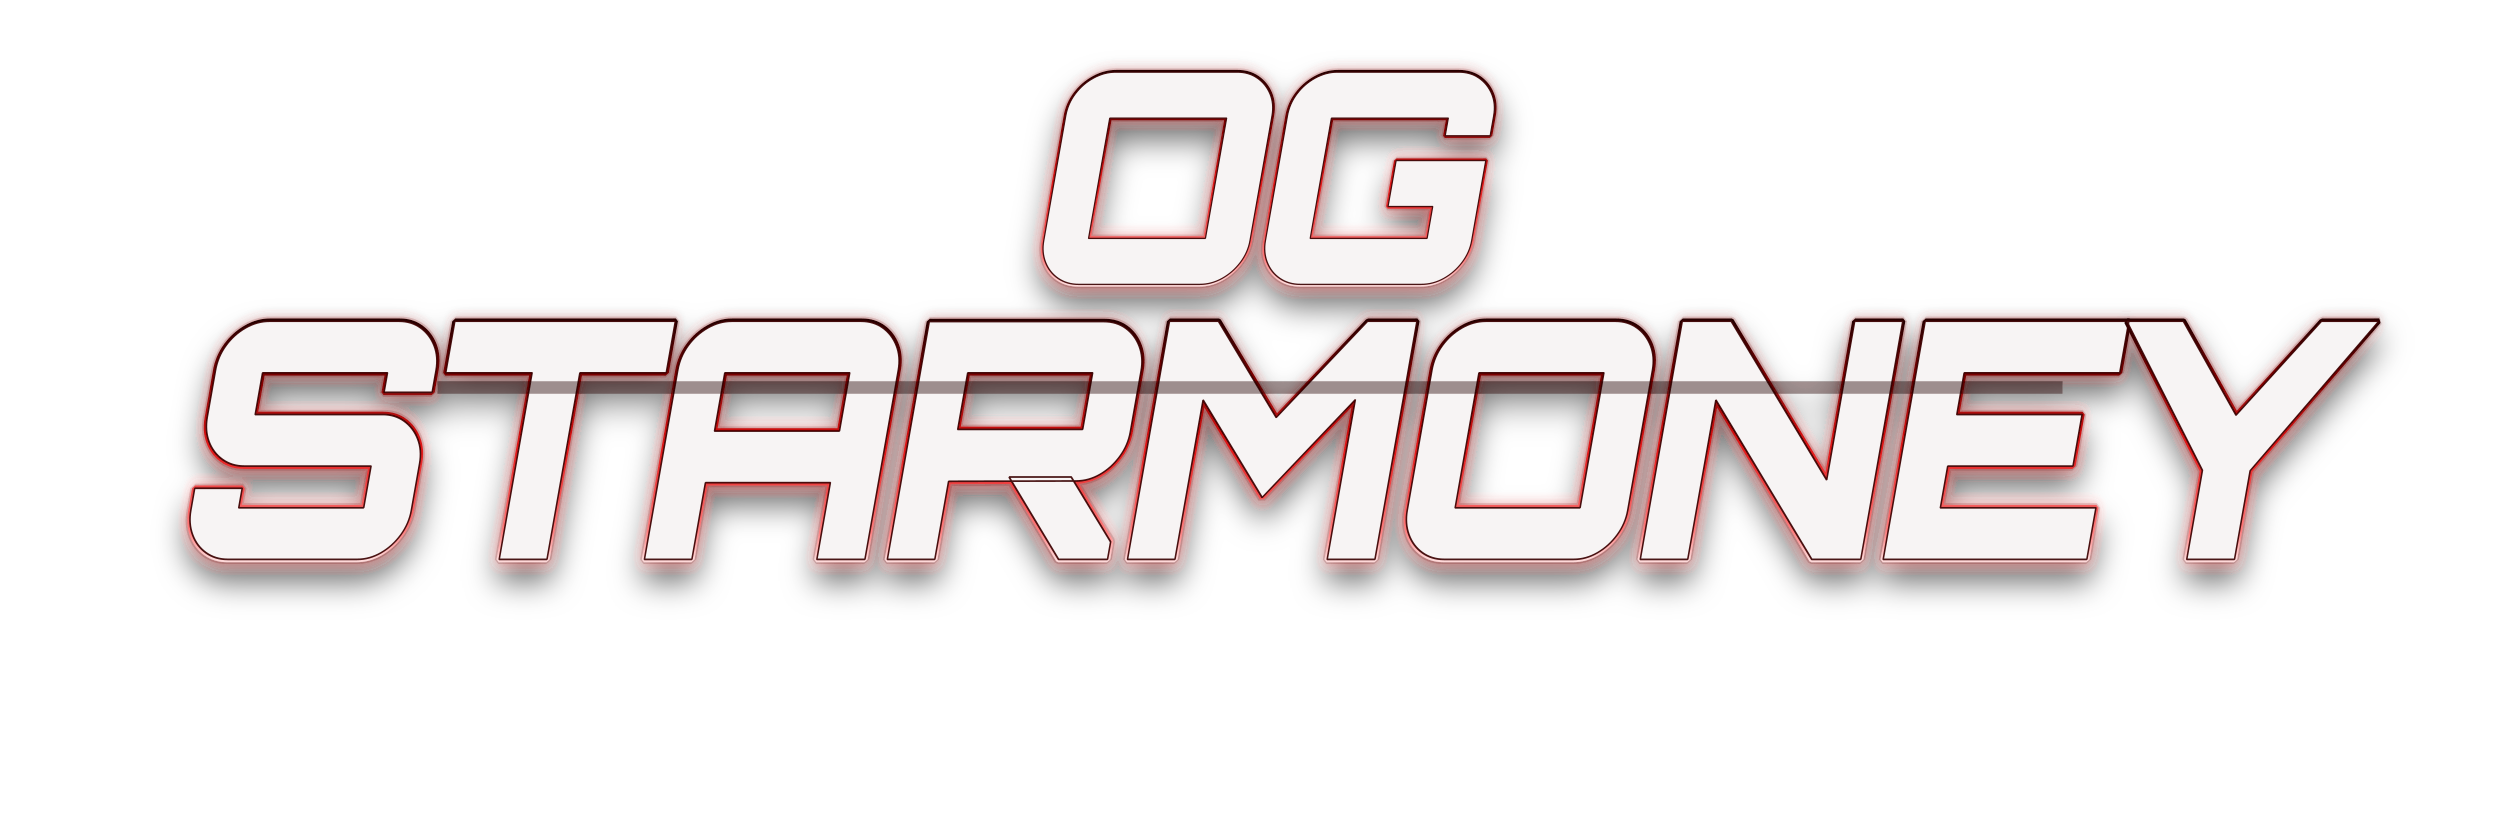
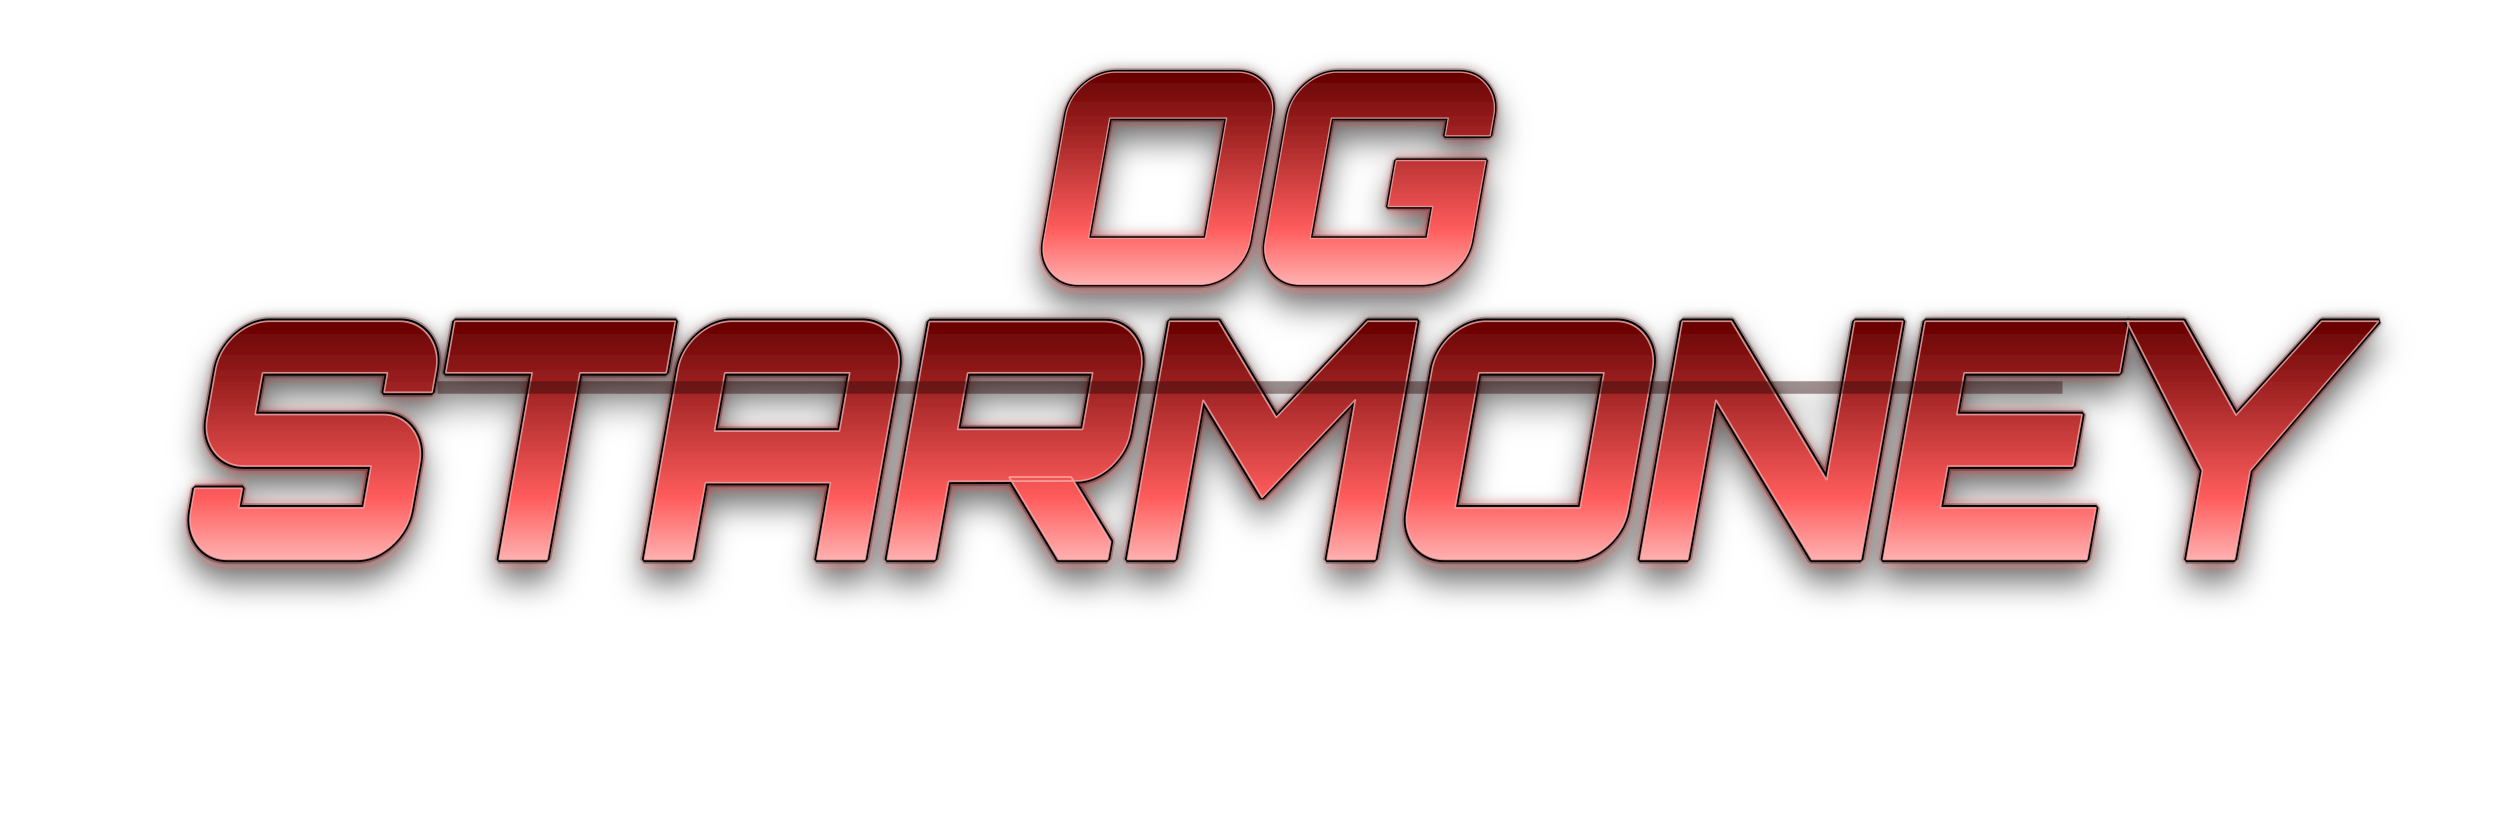
<svg xmlns="http://www.w3.org/2000/svg" width="1600" height="520" viewBox="0 0 1600 520" role="img" aria-labelledby="title desc">
  <defs>
    <linearGradient id="redStroke" x1="0%" y1="0%" x2="0%" y2="100%">
      <stop offset="0%" stop-color="#ffd9d9" />
      <stop offset="12%" stop-color="#ff7b7b" />
      <stop offset="48%" stop-color="#e01414" />
      <stop offset="82%" stop-color="#6b0000" />
      <stop offset="100%" stop-color="#260000" />
    </linearGradient>
    <linearGradient id="redInner" x1="0%" y1="0%" x2="0%" y2="100%">
      <stop offset="0%" stop-color="#ffb0b0" />
      <stop offset="26%" stop-color="#ff5c5c" />
      <stop offset="100%" stop-color="#650000" />
    </linearGradient>
    <filter id="softShadow" x="-30%" y="-30%" width="160%" height="180%">
      <feOffset dx="0" dy="12" result="off" />
      <feGaussianBlur in="off" stdDeviation="10" result="blur" />
      <feColorMatrix in="blur" type="matrix" values="0 0 0 0 0                 0 0 0 0 0                 0 0 0 0 0                 0 0 0 .56 0" result="shadow" />
      <feMerge>
        <feMergeNode in="shadow" />
        <feMergeNode in="SourceGraphic" />
      </feMerge>
    </filter>
    <filter id="redGlow" x="-30%" y="-30%" width="160%" height="160%">
      <feGaussianBlur stdDeviation="3.4" result="blur" />
      <feColorMatrix in="blur" type="matrix" values="1 0 0 0 0                 0 .18 0 0 0                 0 0 .18 0 0                 0 0 0 .46 0" result="red" />
      <feMerge>
        <feMergeNode in="red" />
        <feMergeNode in="SourceGraphic" />
      </feMerge>
    </filter>
    <g id="line-top">
      <path d="M202 0Q162 0 128.0 20.0Q94 40 74.0 74.0Q54 108 54 148V572Q54 613 74.0 646.5Q94 680 128.0 700.0Q162 720 202 720H626Q666 720 699.5 700.0Q733 680 753.5 646.5Q774 613 774 572V148Q774 108 753.5 74.0Q733 40 699.5 20.0Q666 0 626 0ZM209 156H617Q617 156 617.0 156.0Q617 156 617 156V564Q617 564 617.0 564.0Q617 564 617 564H209Q209 564 209.0 564.0Q209 564 209 564V156Q209 156 209.0 156.0Q209 156 209 156Z" transform="translate(-142.562,0) scale(0.178,-0.178)" />
      <path d="M204 0Q164 0 130.0 20.0Q96 40 76.0 74.0Q56 108 56 148V572Q56 613 76.0 646.5Q96 680 130.0 700.0Q164 720 204 720H627Q668 720 701.5 700.0Q735 680 755.5 646.5Q776 613 776 572V504H619V564Q619 564 619.0 564.0Q619 564 619 564H211Q211 564 211.0 564.0Q211 564 211 564V156Q211 156 211.0 156.0Q211 156 211 156H619Q619 156 619.0 156.0Q619 156 619 156V264H463V420H776V148Q776 108 755.5 74.0Q735 40 701.5 20.0Q668 0 627 0Z" transform="translate(-5.178,0) scale(0.178,-0.178)" />
    </g>
    <g id="line-bottom">
      <path d="M202 0Q162 0 128.0 20.0Q94 40 74.0 74.0Q54 108 54 148V215H209V156Q209 156 209.0 156.0Q209 156 209 156H617Q617 156 617.0 156.0Q617 156 617 156V282Q617 282 617.0 282.0Q617 282 617 282H202Q162 282 128.0 302.0Q94 322 74.0 355.5Q54 389 54 430V572Q54 613 74.0 646.5Q94 680 128.0 700.0Q162 720 202 720H626Q666 720 699.5 700.0Q733 680 753.5 646.5Q774 613 774 572V505H617V564Q617 564 617.0 564.0Q617 564 617 564H209Q209 564 209.0 564.0Q209 564 209 564V438Q209 438 209.0 438.0Q209 438 209 438H626Q666 438 699.5 418.0Q733 398 753.5 364.5Q774 331 774 290V148Q774 108 753.5 74.0Q733 40 699.5 20.0Q666 0 626 0Z" transform="translate(-693.984,0) scale(0.196,-0.196)" />
      <path d="M302 0V564H20V720H740V564H458V0Z" transform="translate(-539.696,0) scale(0.196,-0.196)" />
      <path d="M58 0V572Q58 613 78.0 646.5Q98 680 132.0 700.0Q166 720 206 720H629Q670 720 703.5 700.0Q737 680 757.5 646.5Q778 613 778 572V0H621V232H213V0H58ZM213 388H621V564Q621 564 621.0 564.0Q621 564 621 564H213Q213 564 213.0 564.0Q213 564 213 564V388Z" transform="translate(-398.932,0) scale(0.196,-0.196)" />
      <path d="M615 0 406 249H609L775 53V0ZM56 0V719H627Q668 719 701.5 699.0Q735 679 755.5 645.0Q776 611 776 571V385Q776 345 755.5 311.0Q735 277 701.5 257.0Q668 237 627 237L211 236V0ZM211 393H619Q619 393 619.0 393.0Q619 393 619 393V564Q619 564 619.0 564.0Q619 564 619 564H211Q211 564 211.0 564.0Q211 564 211 564V393Q211 393 211.0 393.0Q211 393 211 393Z" transform="translate(-243.076,0) scale(0.196,-0.196)" />
      <path d="M56 0V720H216L460 429L703 720H864V0H708V483L460 187L211 482V0Z" transform="translate(-89.376,0) scale(0.196,-0.196)" />
      <path d="M202 0Q162 0 128.0 20.0Q94 40 74.0 74.0Q54 108 54 148V572Q54 613 74.0 646.5Q94 680 128.0 700.0Q162 720 202 720H626Q666 720 699.5 700.0Q733 680 753.5 646.5Q774 613 774 572V148Q774 108 753.5 74.0Q733 40 699.5 20.0Q666 0 626 0ZM209 156H617Q617 156 617.0 156.0Q617 156 617 156V564Q617 564 617.0 564.0Q617 564 617 564H209Q209 564 209.0 564.0Q209 564 209 564V156Q209 156 209.0 156.0Q209 156 209 156Z" transform="translate(84.512,0) scale(0.196,-0.196)" />
      <path d="M56 0V720H216L619 240V720H776V0H616L211 482V0Z" transform="translate(238.800,0) scale(0.196,-0.196)" />
      <path d="M58 0V720H723V564H215V438H624V282H215V156H723V0Z" transform="translate(393.872,0) scale(0.196,-0.196)" />
      <path d="M324 0V269L-9 720H176L402 436L627 720H814L480 268V0Z" transform="translate(536.008,0) scale(0.196,-0.196)" />
    </g>
  </defs>
  <g filter="url(#softShadow)">
    <g transform="translate(800 182) skewX(-10) scale(1.03 1.06)">
-       <use href="#line-top" fill="#ff3d3d" stroke="#5a0000" stroke-width="26" stroke-linejoin="bevel" opacity="0.14" />
-       <use href="#line-top" fill="#f7f4f4" stroke="url(#redStroke)" stroke-width="15" stroke-linejoin="bevel" paint-order="stroke fill" filter="url(#redGlow)" />
-       <use href="#line-top" fill="none" stroke="#3a0000" stroke-width="4.5" stroke-linejoin="bevel" opacity="0.92" />
+       <use href="#line-top" fill="#1b0505" stroke="#000000" stroke-width="26" stroke-linejoin="bevel" opacity="0.22" />
+       <use href="#line-top" fill="url(#redInner)" stroke="#060606" stroke-width="15" stroke-linejoin="bevel" paint-order="stroke fill" filter="url(#redGlow)" />
+       <use href="#line-top" fill="none" stroke="#ffb1b1" stroke-width="4.5" stroke-linejoin="bevel" opacity="0.78" />
    </g>
    <g transform="translate(800 358) skewX(-10) scale(1.0 1.08)">
-       <use href="#line-bottom" fill="#ff3d3d" stroke="#5a0000" stroke-width="28" stroke-linejoin="bevel" opacity="0.16" />
-       <use href="#line-bottom" fill="#f7f4f4" stroke="url(#redStroke)" stroke-width="17" stroke-linejoin="bevel" paint-order="stroke fill" filter="url(#redGlow)" />
-       <use href="#line-bottom" fill="none" stroke="#3a0000" stroke-width="5.2" stroke-linejoin="bevel" opacity="0.92" />
+       <use href="#line-bottom" fill="#1b0505" stroke="#000000" stroke-width="28" stroke-linejoin="bevel" opacity="0.24" />
+       <use href="#line-bottom" fill="url(#redInner)" stroke="#060606" stroke-width="17" stroke-linejoin="bevel" paint-order="stroke fill" filter="url(#redGlow)" />
+       <use href="#line-bottom" fill="none" stroke="#ffb1b1" stroke-width="5.2" stroke-linejoin="bevel" opacity="0.78" />
    </g>
    <g opacity="0.42">
      <path d="M350 230H1250" stroke="url(#redInner)" stroke-width="5" stroke-linecap="square" />
      <path d="M284 248H1316" stroke="#230000" stroke-width="8" stroke-linecap="square" />
    </g>
  </g>
</svg>
